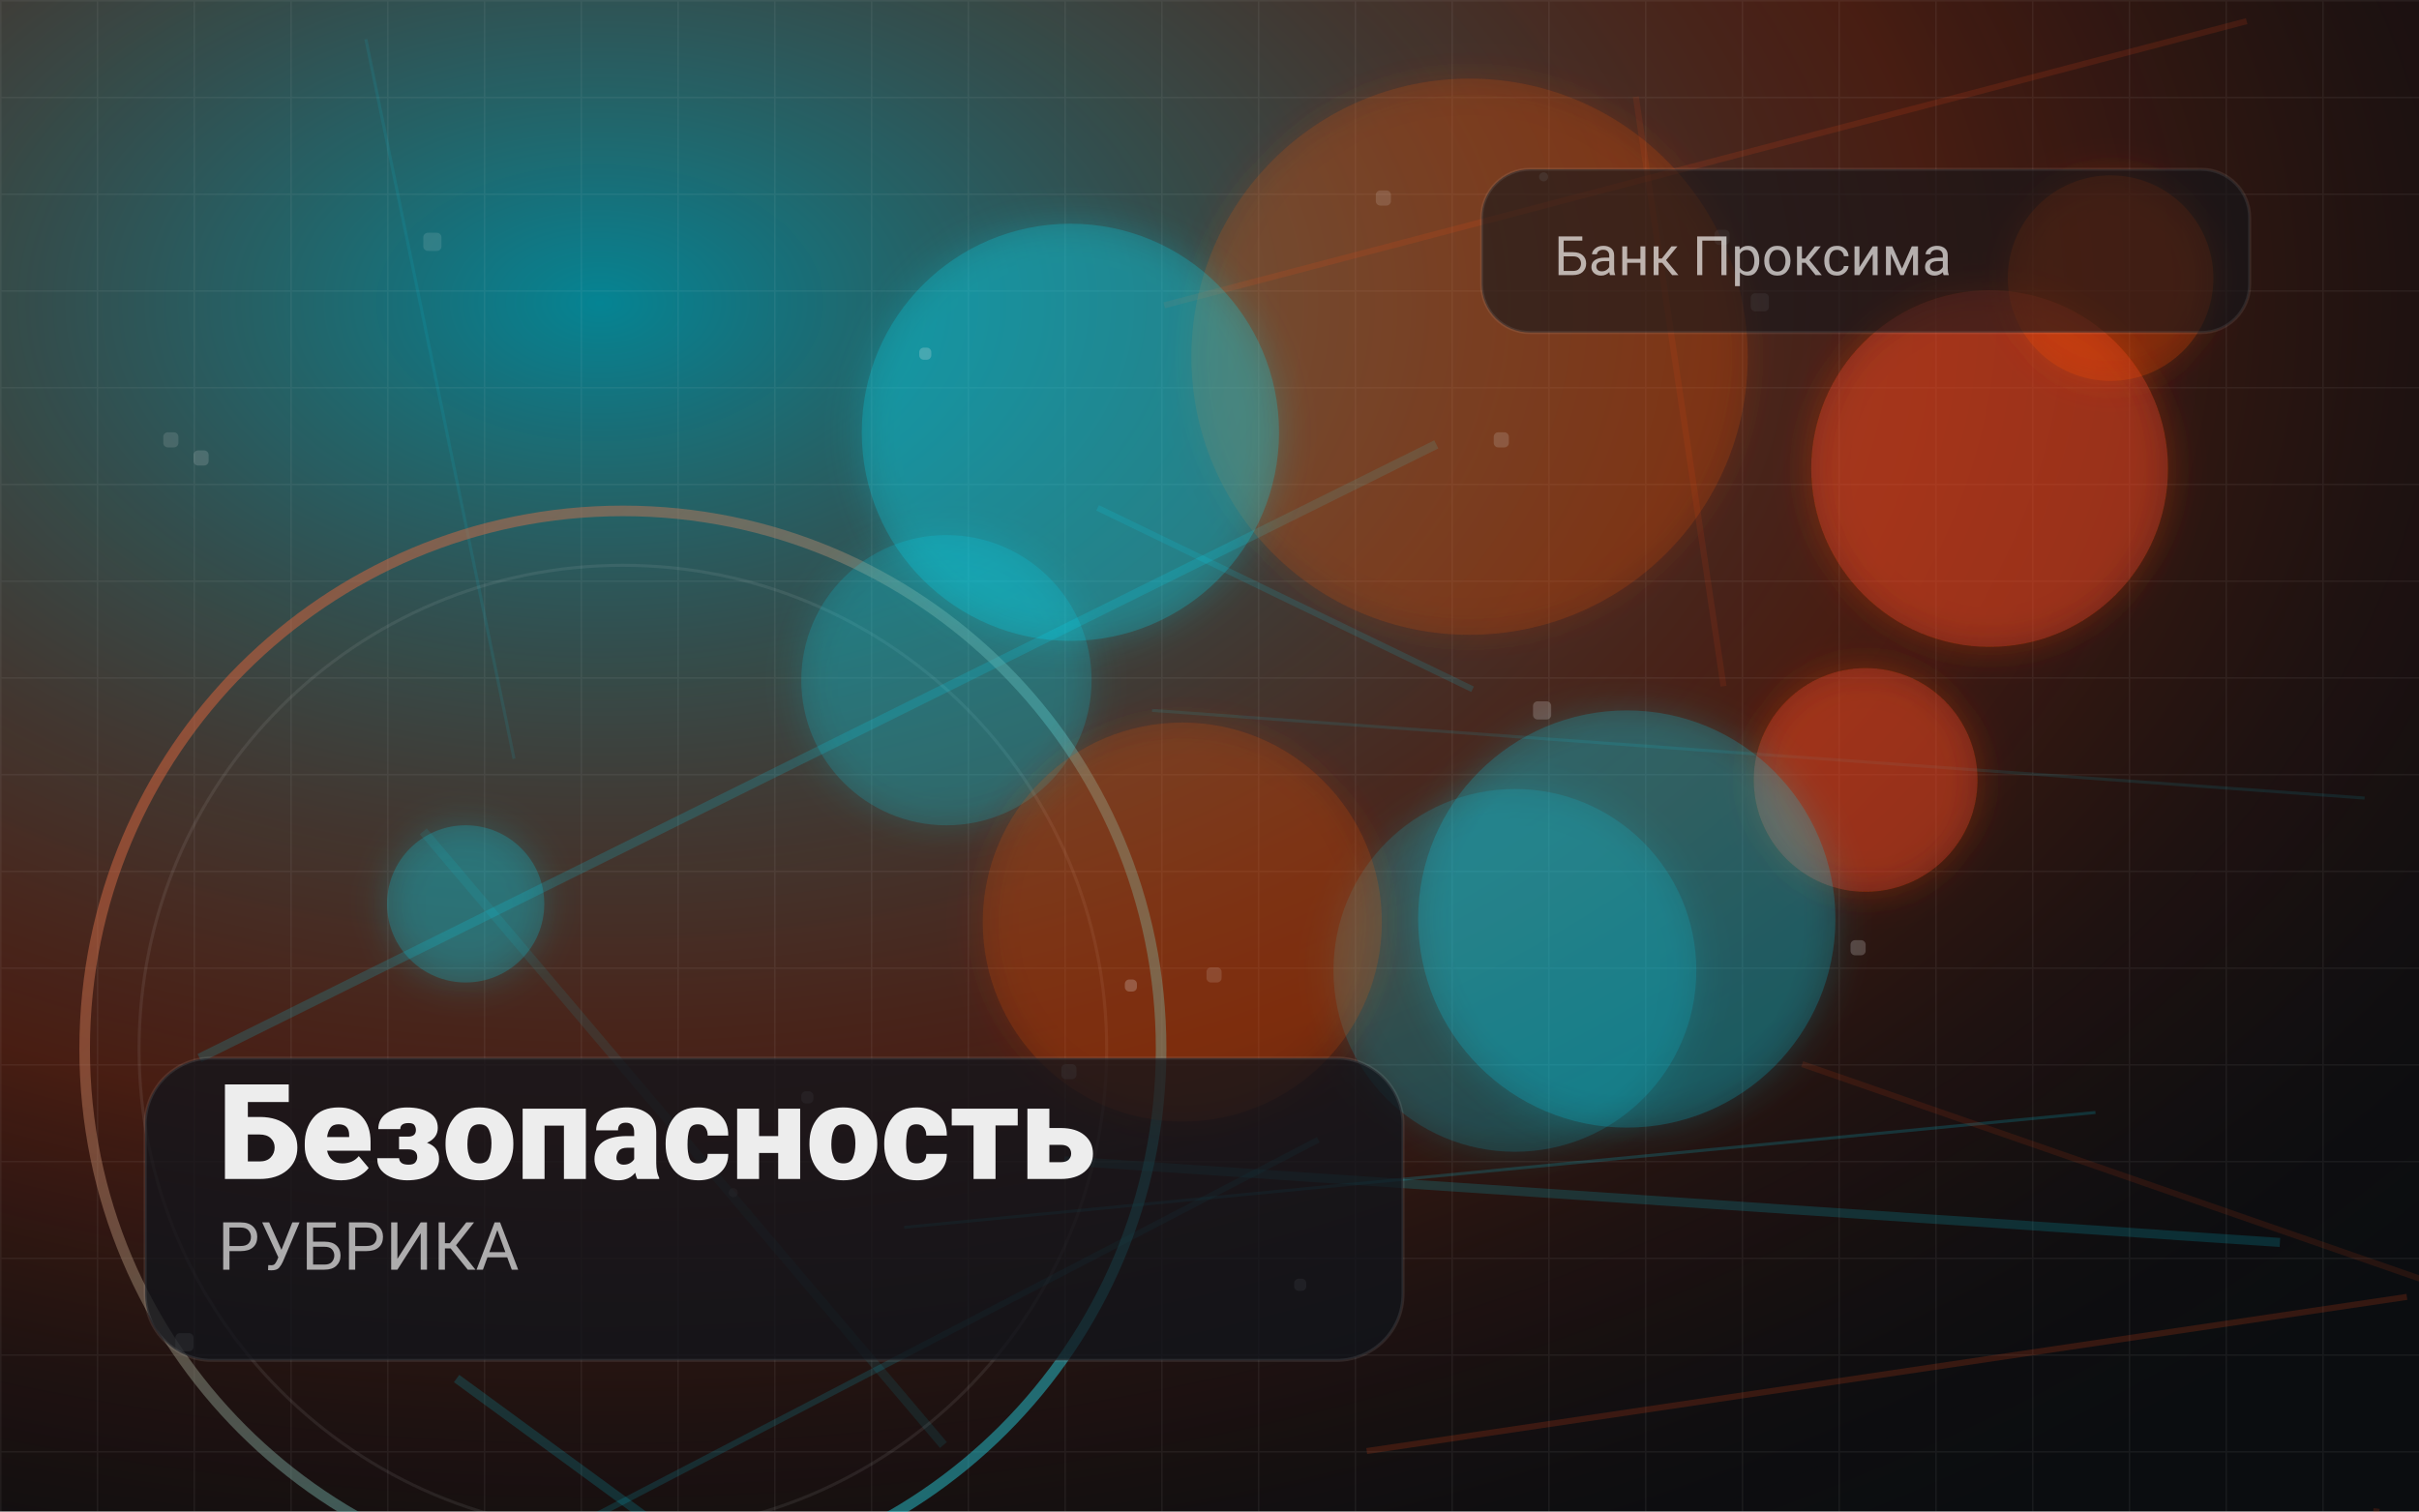
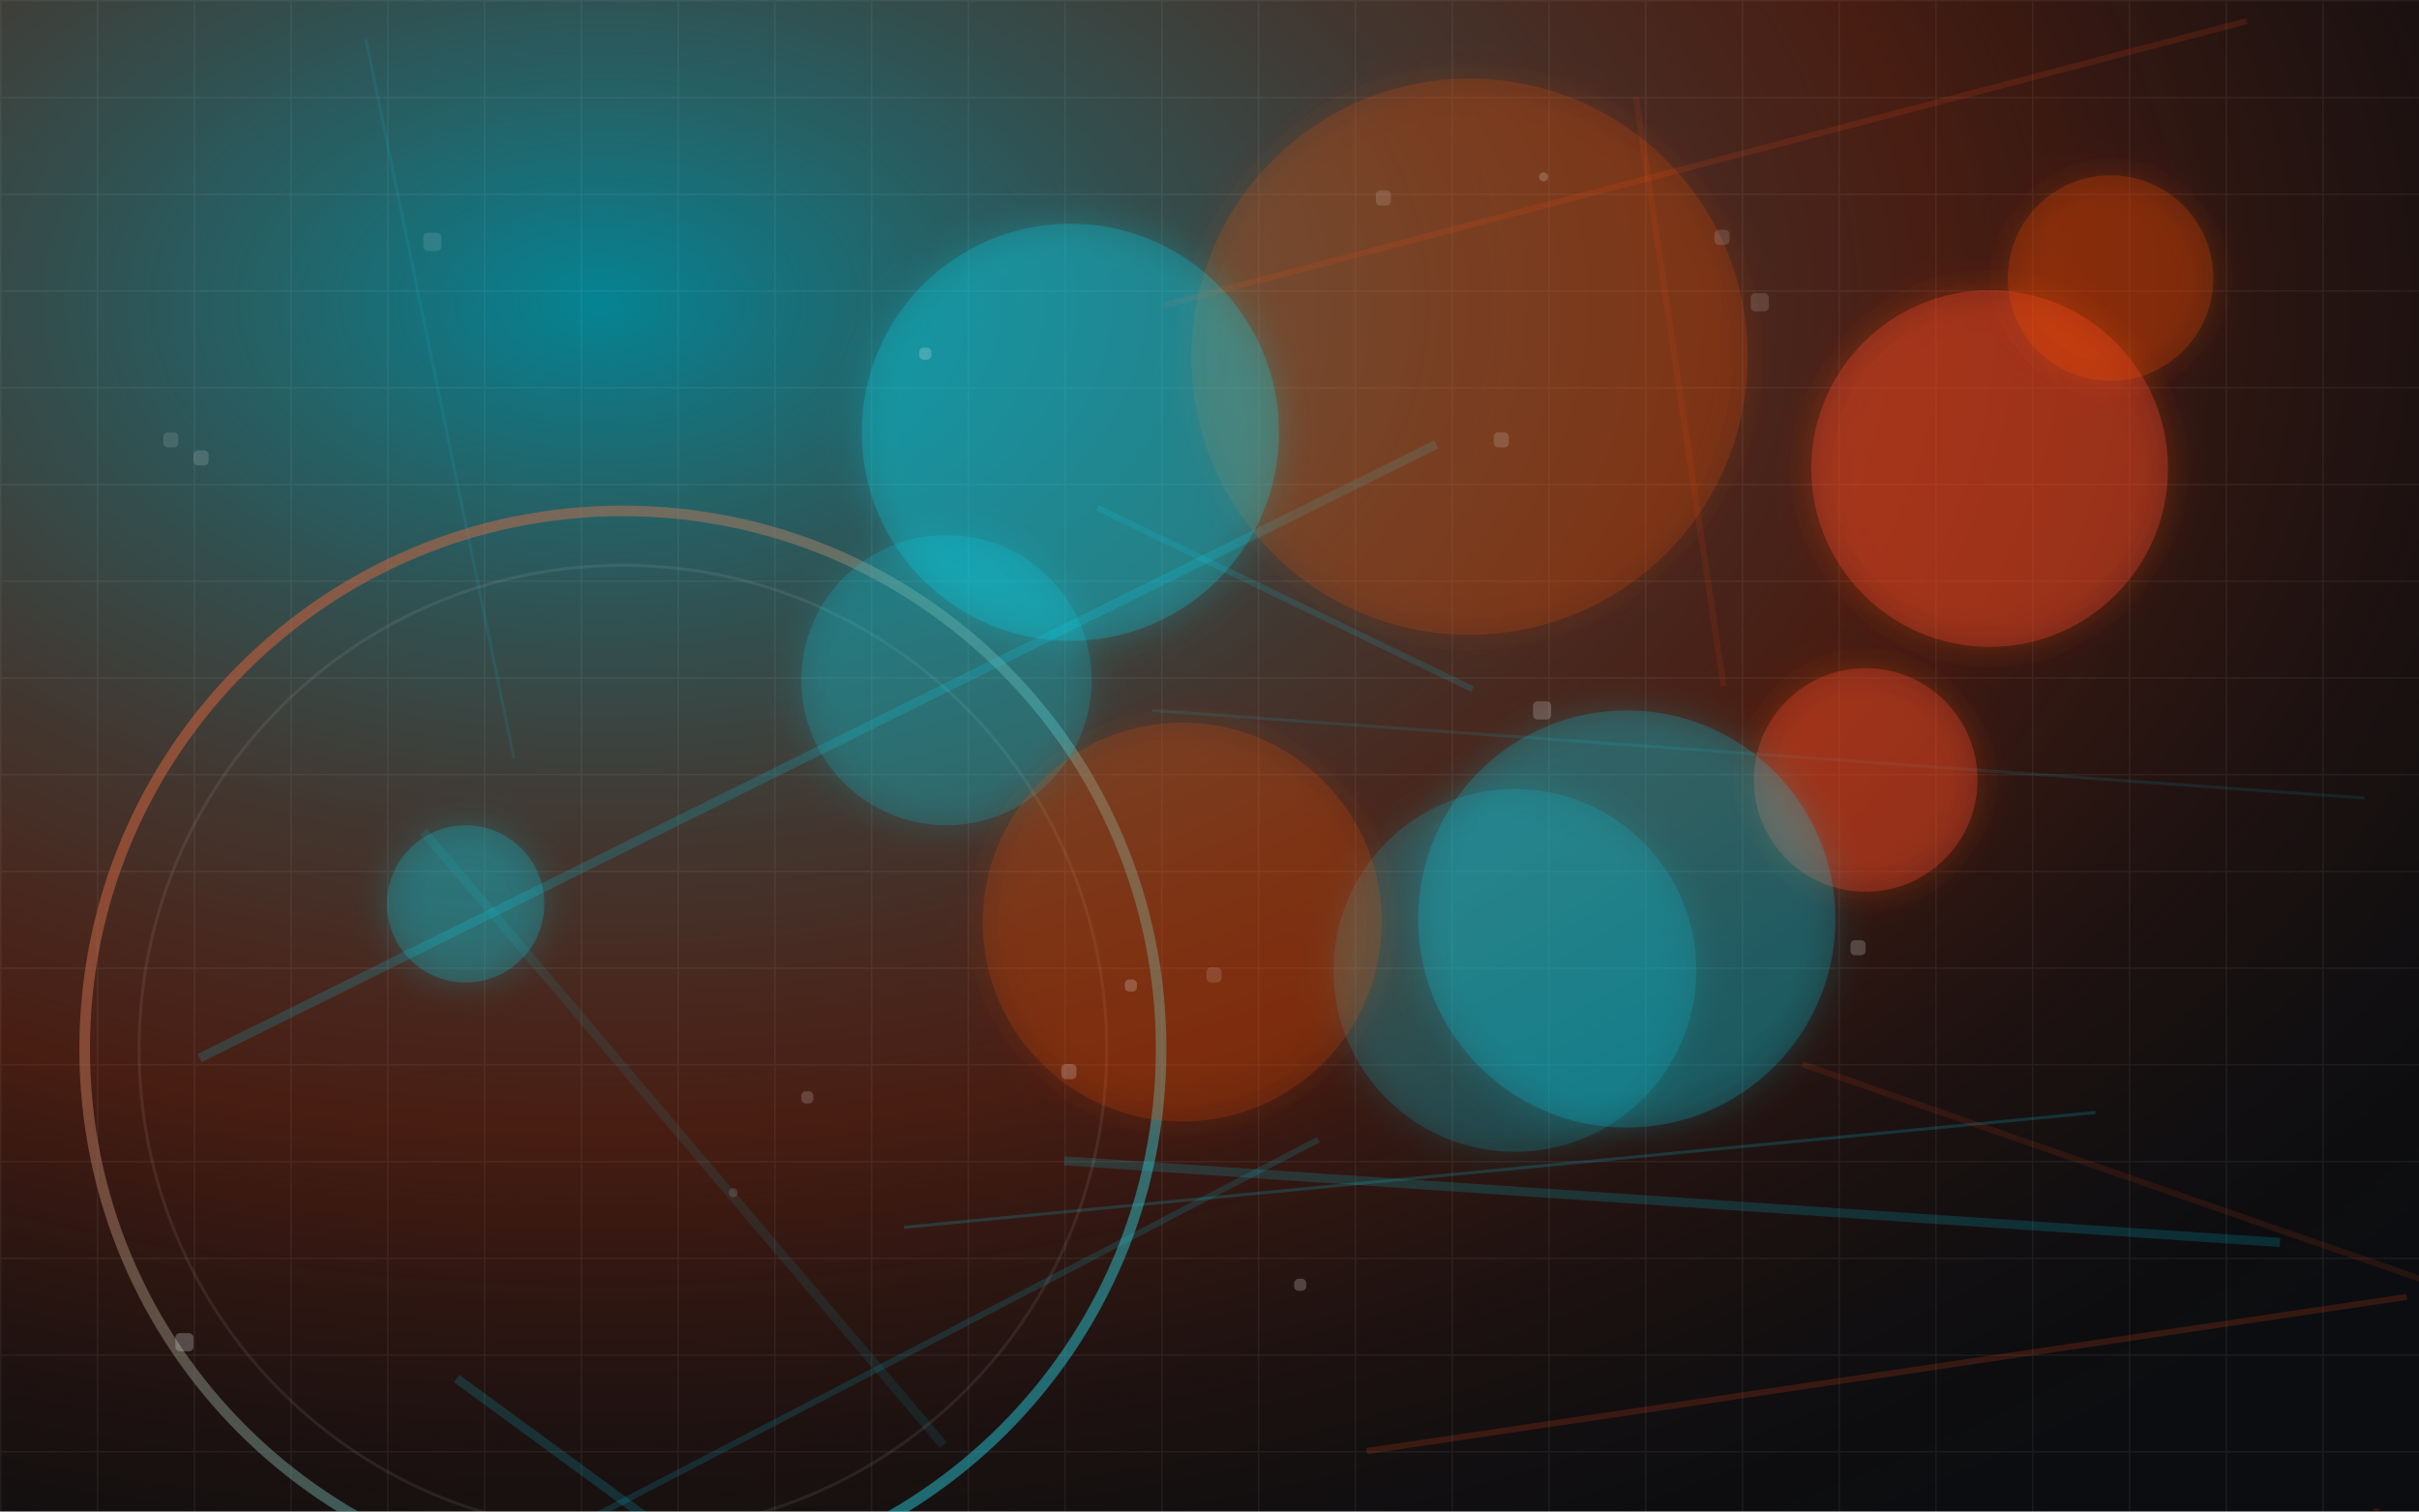
<svg xmlns="http://www.w3.org/2000/svg" width="800" height="500" viewBox="0 0 800 500" fill="none">
  <defs>
    <linearGradient id="g1" x1="0" y1="0" x2="1" y2="1">
      <stop offset="0" stop-color="#FF4D1A" stop-opacity="0.95" />
      <stop offset="1" stop-color="#00E5FF" stop-opacity="0.85" />
    </linearGradient>
    <radialGradient id="g2" cx="0.25" cy="0.2" r="1">
      <stop offset="0" stop-color="#00E5FF" stop-opacity="0.55" />
      <stop offset="0.55" stop-color="#FF4D1A" stop-opacity="0.25" />
      <stop offset="1" stop-color="#0B0D10" stop-opacity="0" />
    </radialGradient>
    <pattern id="grid" width="32" height="32" patternUnits="userSpaceOnUse">
      <path d="M 32 0 L 0 0 0 32" stroke="#EDEDED" stroke-opacity="0.06" stroke-width="1" />
    </pattern>
    <filter id="glow" x="-50%" y="-50%" width="200%" height="200%">
      <feGaussianBlur stdDeviation="6" result="b" />
      <feMerge>
        <feMergeNode in="b" />
        <feMergeNode in="SourceGraphic" />
      </feMerge>
    </filter>
  </defs>
  <rect width="800" height="500" fill="#0B0D10" />
  <rect width="800" height="500" fill="url(#g2)" />
  <rect width="800" height="500" fill="url(#grid)" />
  <path d="M541 32 L570 227" stroke="#FF4D1A" stroke-opacity="0.098" stroke-width="2" />
  <path d="M475 147 L66 350" stroke="#00E5FF" stroke-opacity="0.165" stroke-width="3" />
  <path d="M151 456 L420 653" stroke="#00E5FF" stroke-opacity="0.156" stroke-width="3" />
  <path d="M786 499 L768 643" stroke="#FF4D1A" stroke-opacity="0.152" stroke-width="2" />
  <path d="M693 368 L299 406" stroke="#00E5FF" stroke-opacity="0.168" stroke-width="1" />
  <path d="M140 275 L312 478" stroke="#00E5FF" stroke-opacity="0.084" stroke-width="3" />
  <path d="M596 352 L927 467" stroke="#FF4D1A" stroke-opacity="0.111" stroke-width="2" />
  <path d="M436 377 L142 530" stroke="#00E5FF" stroke-opacity="0.133" stroke-width="2" />
  <path d="M381 235 L782 264" stroke="#00E5FF" stroke-opacity="0.098" stroke-width="1" />
  <path d="M385 101 L743 7" stroke="#FF4D1A" stroke-opacity="0.136" stroke-width="2" />
  <path d="M170 251 L121 13" stroke="#00E5FF" stroke-opacity="0.091" stroke-width="1" />
  <path d="M487 228 L363 168" stroke="#00E5FF" stroke-opacity="0.126" stroke-width="2" />
  <path d="M452 480 L796 429" stroke="#FF4D1A" stroke-opacity="0.173" stroke-width="2" />
  <path d="M352 384 L754 411" stroke="#00E5FF" stroke-opacity="0.156" stroke-width="3" />
  <circle cx="206" cy="347" r="178" stroke="url(#g1)" stroke-width="3.5" stroke-opacity="0.55" />
  <circle cx="206" cy="347" r="160" stroke="#EDEDED" stroke-width="1" stroke-opacity="0.08" />
  <circle cx="486" cy="118" r="92" fill="#FF4D1A" fill-opacity="0.158" filter="url(#glow)" />
  <circle cx="501" cy="321" r="60" fill="#00E5FF" fill-opacity="0.139" filter="url(#glow)" />
  <circle cx="658" cy="155" r="59" fill="#FF4D1A" fill-opacity="0.294" filter="url(#glow)" />
  <circle cx="154" cy="299" r="26" fill="#00E5FF" fill-opacity="0.203" filter="url(#glow)" />
  <circle cx="617" cy="258" r="37" fill="#FF4D1A" fill-opacity="0.289" filter="url(#glow)" />
  <circle cx="313" cy="225" r="48" fill="#00E5FF" fill-opacity="0.157" filter="url(#glow)" />
  <circle cx="391" cy="305" r="66" fill="#FF4D1A" fill-opacity="0.157" filter="url(#glow)" />
  <circle cx="354" cy="143" r="69" fill="#00E5FF" fill-opacity="0.214" filter="url(#glow)" />
  <circle cx="698" cy="92" r="34" fill="#FF4D1A" fill-opacity="0.222" filter="url(#glow)" />
  <circle cx="538" cy="304" r="69" fill="#00E5FF" fill-opacity="0.187" filter="url(#glow)" />
  <rect x="58" y="441" width="6" height="6" rx="1.5" fill="#EDEDED" fill-opacity="0.253" />
  <rect x="304" y="115" width="4" height="4" rx="1.5" fill="#EDEDED" fill-opacity="0.226" />
  <rect x="509" y="57" width="3" height="3" rx="1.5" fill="#EDEDED" fill-opacity="0.2" />
  <rect x="54" y="143" width="5" height="5" rx="1.5" fill="#EDEDED" fill-opacity="0.137" />
  <rect x="351" y="352" width="5" height="5" rx="1.5" fill="#EDEDED" fill-opacity="0.222" />
  <rect x="494" y="143" width="5" height="5" rx="1.5" fill="#EDEDED" fill-opacity="0.168" />
  <rect x="372" y="324" width="4" height="4" rx="1.5" fill="#EDEDED" fill-opacity="0.227" />
  <rect x="567" y="76" width="5" height="5" rx="1.5" fill="#EDEDED" fill-opacity="0.147" />
  <rect x="455" y="63" width="5" height="5" rx="1.5" fill="#EDEDED" fill-opacity="0.148" />
  <rect x="507" y="232" width="6" height="6" rx="1.5" fill="#EDEDED" fill-opacity="0.21" />
  <rect x="428" y="423" width="4" height="4" rx="1.5" fill="#EDEDED" fill-opacity="0.223" />
  <rect x="579" y="97" width="6" height="6" rx="1.5" fill="#EDEDED" fill-opacity="0.151" />
  <rect x="399" y="320" width="5" height="5" rx="1.5" fill="#EDEDED" fill-opacity="0.139" />
  <rect x="140" y="77" width="6" height="6" rx="1.5" fill="#EDEDED" fill-opacity="0.122" />
  <rect x="612" y="311" width="5" height="5" rx="1.5" fill="#EDEDED" fill-opacity="0.218" />
  <rect x="241" y="393" width="3" height="3" rx="1.5" fill="#EDEDED" fill-opacity="0.136" />
  <rect x="265" y="361" width="4" height="4" rx="1.5" fill="#EDEDED" fill-opacity="0.186" />
  <rect x="64" y="149" width="5" height="5" rx="1.5" fill="#EDEDED" fill-opacity="0.163" />
-   <g opacity="0.9">
-     <rect x="490" y="56" width="254" height="54" rx="16" fill="#11151B" fill-opacity="0.65" stroke="#EDEDED" stroke-opacity="0.10" />
-     <text x="514" y="91" fill="#EDEDED" fill-opacity="0.78" font-size="18" font-family="ui-sans-serif, system-ui, -apple-system, Segoe UI, Roboto, Arial">Банк Проксима</text>
-   </g>
-   <g>
-     <rect x="48" y="350" width="416" height="100" rx="22" fill="#11151B" fill-opacity="0.75" stroke="#EDEDED" stroke-opacity="0.10" />
-     <text x="72" y="390" fill="#EDEDED" font-size="44" font-family="ui-sans-serif, system-ui, -apple-system, Segoe UI, Roboto, Arial" font-weight="800">Безопасность</text>
-     <text x="72" y="420" fill="#EDEDED" fill-opacity="0.70" font-size="22" font-family="ui-sans-serif, system-ui, -apple-system, Segoe UI, Roboto, Arial">РУБРИКА</text>
-   </g>
</svg>
